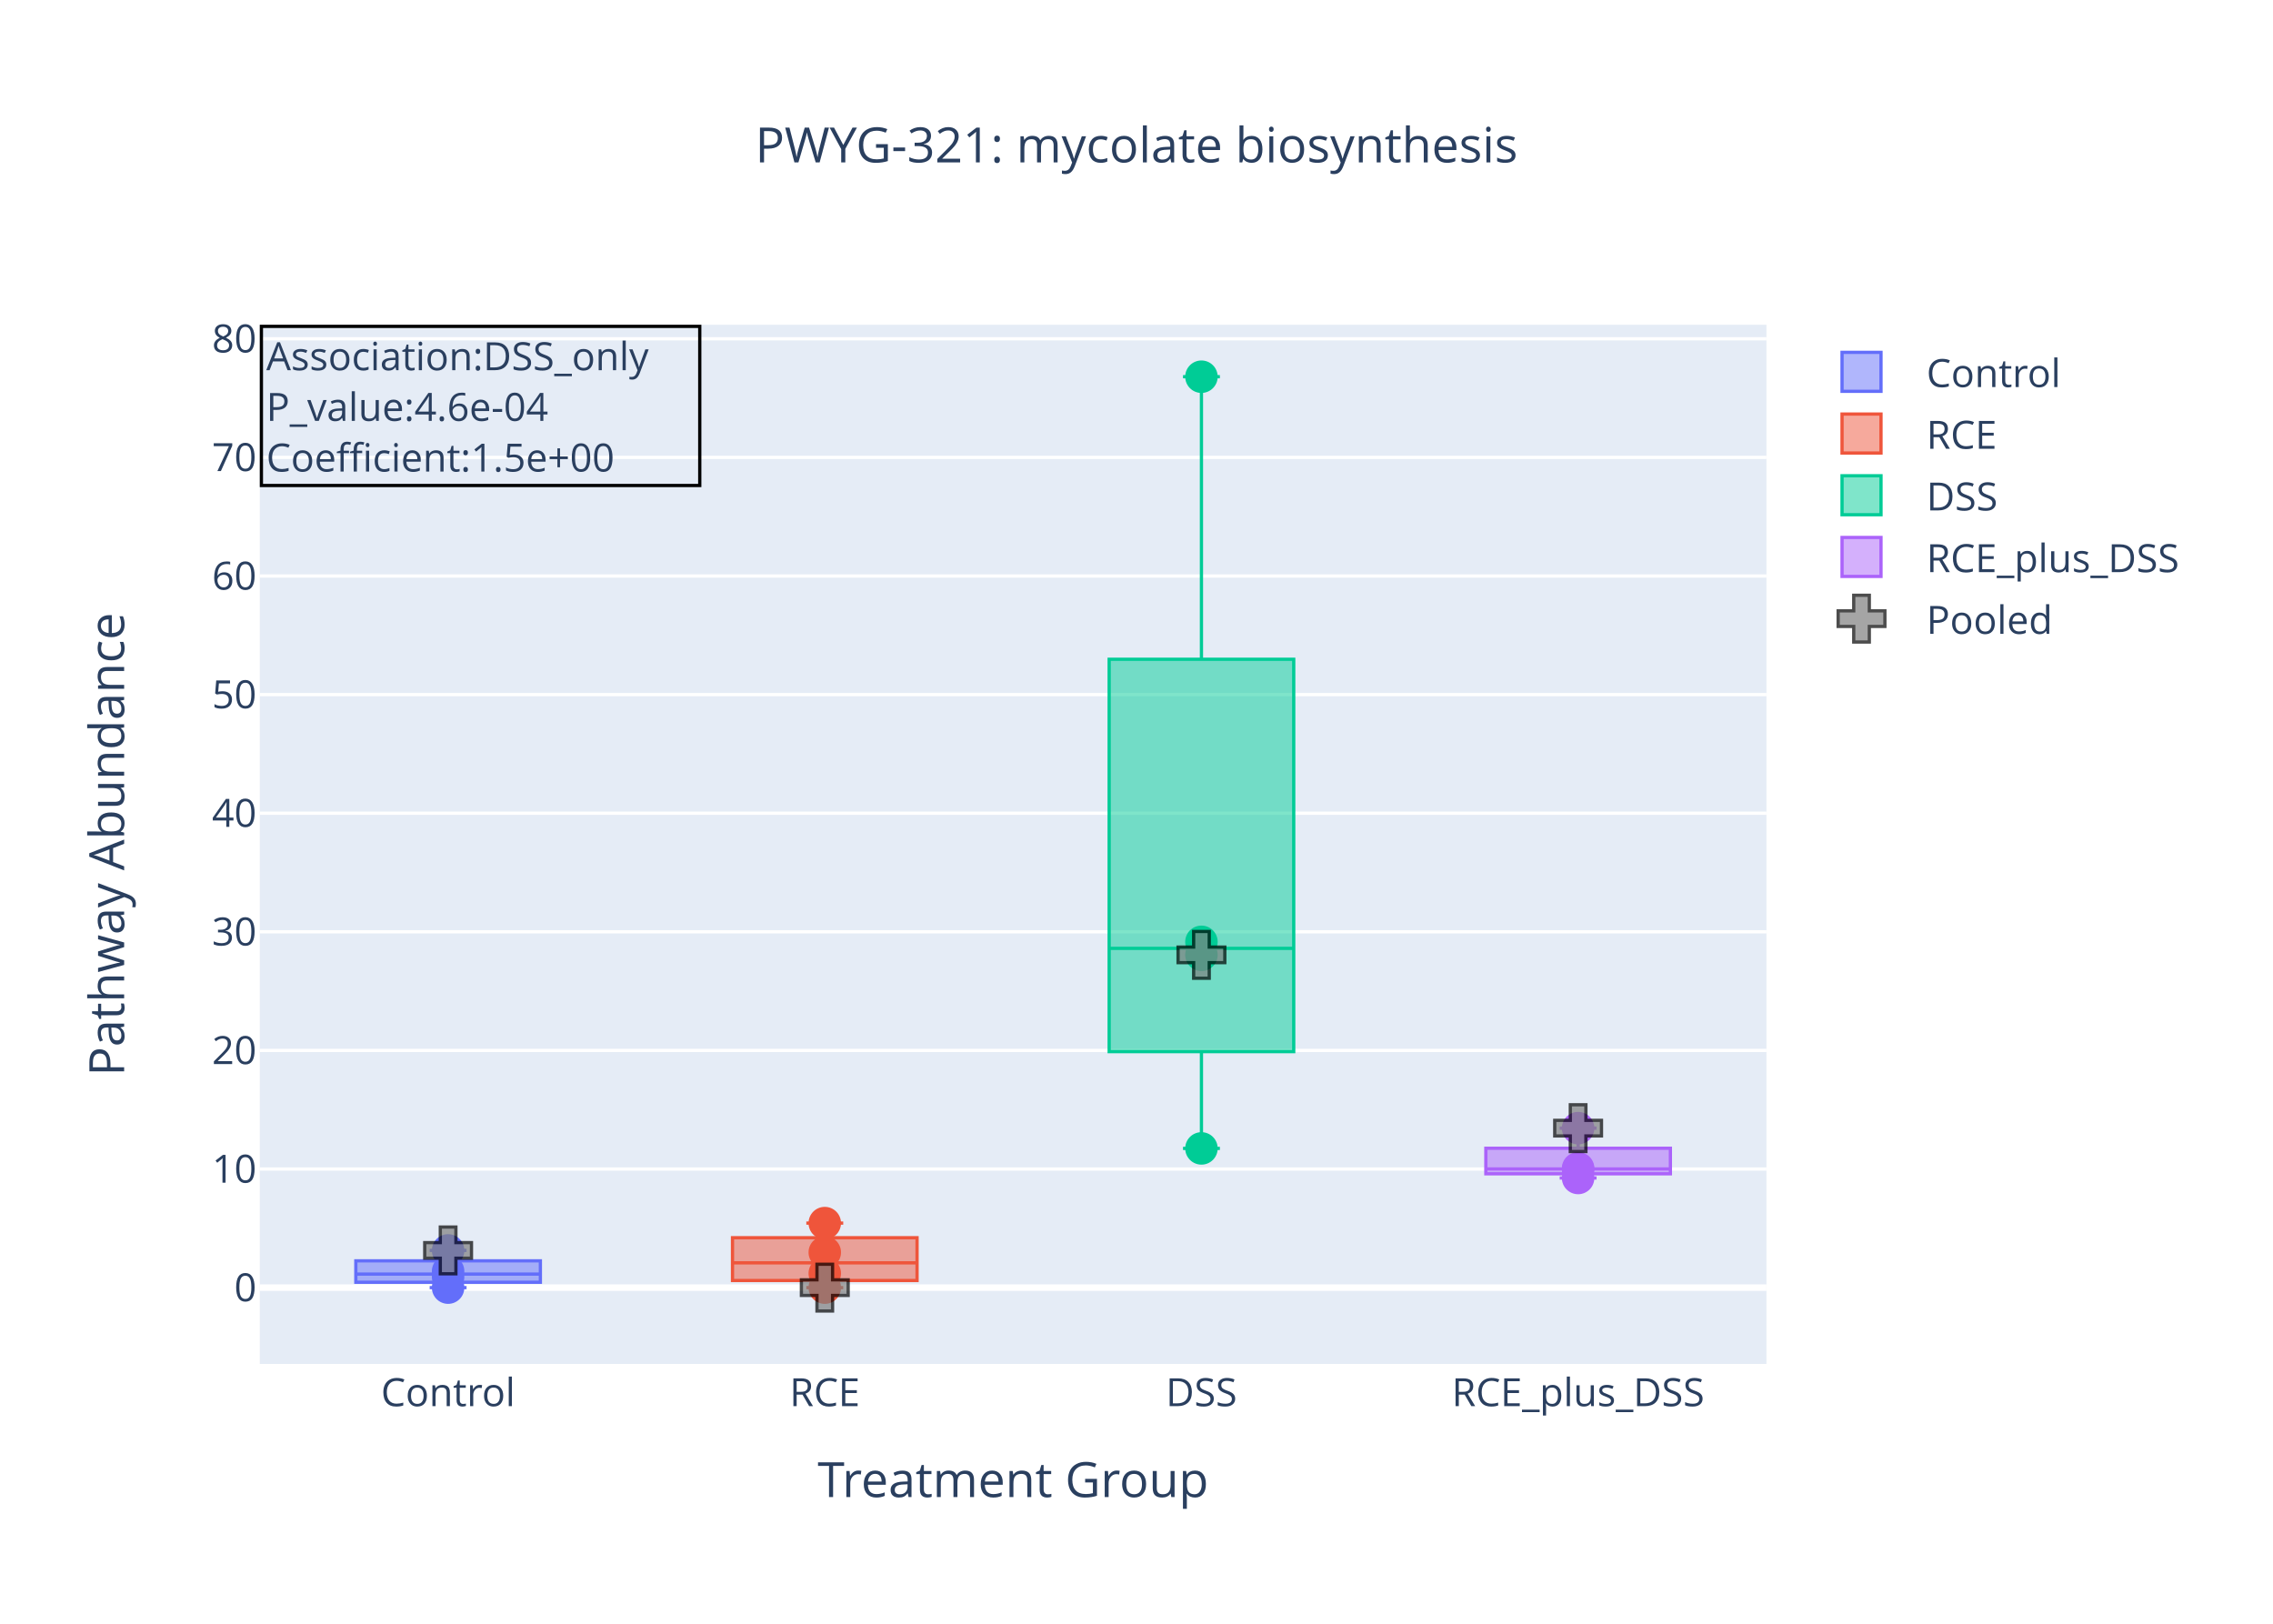
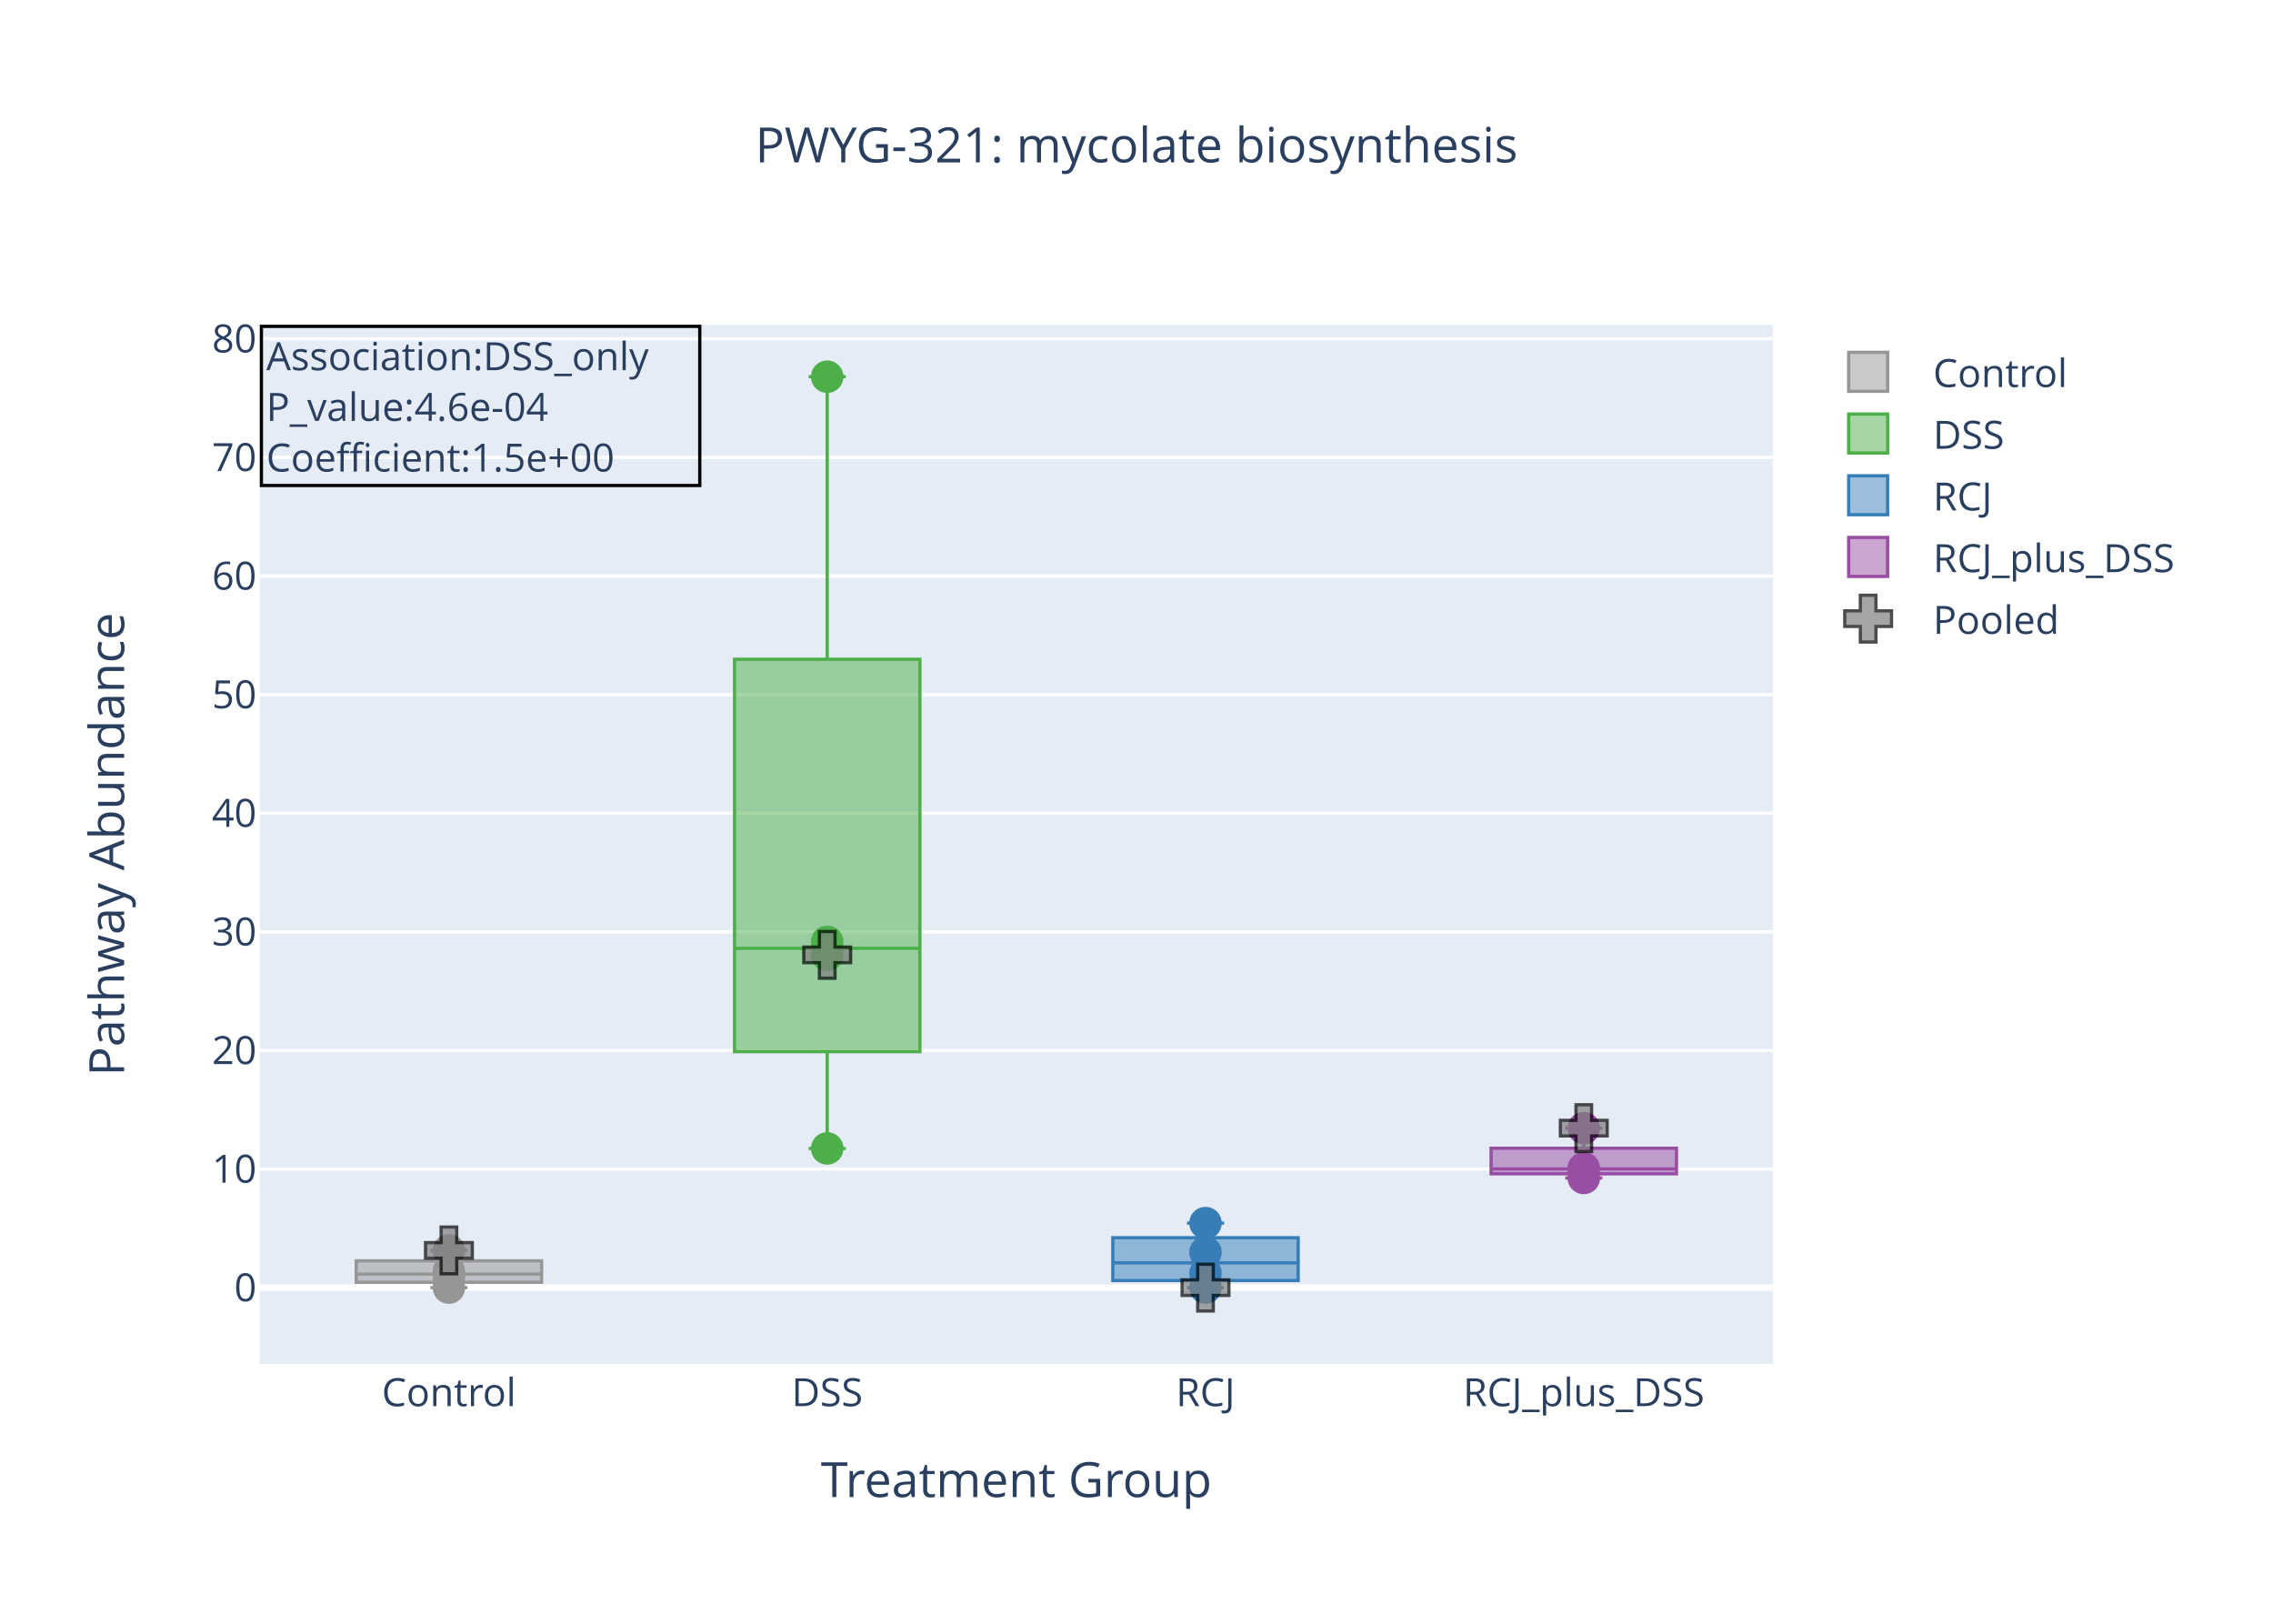
<svg xmlns="http://www.w3.org/2000/svg" class="main-svg" width="700" height="500" style="" viewBox="0 0 700 500">
  <rect x="0" y="0" width="700" height="500" style="fill: rgb(255, 255, 255); fill-opacity: 1;" />
-   <defs id="defs-5bcd7e">
+   <defs id="defs-8ae9e0">
    <g class="clips">
-       <clipPath id="clip5bcd7exyplot" class="plotclip">
-         <rect width="464" height="320" />
-       </clipPath>
-       <clipPath class="axesclip" id="clip5bcd7ex">
-         <rect x="80" y="0" width="464" height="500" />
-       </clipPath>
-       <clipPath class="axesclip" id="clip5bcd7ey">
+       <clipPath id="clip8ae9e0xyplot" class="plotclip">
+         <rect width="466" height="320" />
+       </clipPath>
+       <clipPath class="axesclip" id="clip8ae9e0x">
+         <rect x="80" y="0" width="466" height="500" />
+       </clipPath>
+       <clipPath class="axesclip" id="clip8ae9e0y">
        <rect x="0" y="100" width="700" height="320" />
      </clipPath>
-       <clipPath class="axesclip" id="clip5bcd7exy">
-         <rect x="80" y="100" width="464" height="320" />
+       <clipPath class="axesclip" id="clip8ae9e0xy">
+         <rect x="80" y="100" width="466" height="320" />
      </clipPath>
    </g>
    <g class="gradients" />
    <g class="patterns" />
  </defs>
  <g class="bglayer">
-     <rect class="bg" x="80" y="100" width="464" height="320" style="fill: rgb(229, 236, 246); fill-opacity: 1; stroke-width: 0;" />
+     <rect class="bg" x="80" y="100" width="466" height="320" style="fill: rgb(229, 236, 246); fill-opacity: 1; stroke-width: 0;" />
  </g>
  <g class="layer-below">
    <g class="imagelayer" />
    <g class="shapelayer" />
  </g>
  <g class="cartesianlayer">
    <g class="subplot xy">
      <g class="layer-subplot">
        <g class="shapelayer" />
        <g class="imagelayer" />
      </g>
      <g class="minor-gridlayer">
        <g class="x" />
        <g class="y" />
      </g>
      <g class="gridlayer">
        <g class="x" />
        <g class="y">
-           <path class="ygrid crisp" transform="translate(0,359.98)" d="M80,0h464" style="stroke: rgb(255, 255, 255); stroke-opacity: 1; stroke-width: 1px;" />
-           <path class="ygrid crisp" transform="translate(0,323.46)" d="M80,0h464" style="stroke: rgb(255, 255, 255); stroke-opacity: 1; stroke-width: 1px;" />
-           <path class="ygrid crisp" transform="translate(0,286.93)" d="M80,0h464" style="stroke: rgb(255, 255, 255); stroke-opacity: 1; stroke-width: 1px;" />
-           <path class="ygrid crisp" transform="translate(0,250.41)" d="M80,0h464" style="stroke: rgb(255, 255, 255); stroke-opacity: 1; stroke-width: 1px;" />
-           <path class="ygrid crisp" transform="translate(0,213.89)" d="M80,0h464" style="stroke: rgb(255, 255, 255); stroke-opacity: 1; stroke-width: 1px;" />
-           <path class="ygrid crisp" transform="translate(0,177.37)" d="M80,0h464" style="stroke: rgb(255, 255, 255); stroke-opacity: 1; stroke-width: 1px;" />
-           <path class="ygrid crisp" transform="translate(0,140.85)" d="M80,0h464" style="stroke: rgb(255, 255, 255); stroke-opacity: 1; stroke-width: 1px;" />
-           <path class="ygrid crisp" transform="translate(0,104.32)" d="M80,0h464" style="stroke: rgb(255, 255, 255); stroke-opacity: 1; stroke-width: 1px;" />
+           <path class="ygrid crisp" transform="translate(0,359.98)" d="M80,0h466" style="stroke: rgb(255, 255, 255); stroke-opacity: 1; stroke-width: 1px;" />
+           <path class="ygrid crisp" transform="translate(0,323.46)" d="M80,0h466" style="stroke: rgb(255, 255, 255); stroke-opacity: 1; stroke-width: 1px;" />
+           <path class="ygrid crisp" transform="translate(0,286.93)" d="M80,0h466" style="stroke: rgb(255, 255, 255); stroke-opacity: 1; stroke-width: 1px;" />
+           <path class="ygrid crisp" transform="translate(0,250.41)" d="M80,0h466" style="stroke: rgb(255, 255, 255); stroke-opacity: 1; stroke-width: 1px;" />
+           <path class="ygrid crisp" transform="translate(0,213.89)" d="M80,0h466" style="stroke: rgb(255, 255, 255); stroke-opacity: 1; stroke-width: 1px;" />
+           <path class="ygrid crisp" transform="translate(0,177.37)" d="M80,0h466" style="stroke: rgb(255, 255, 255); stroke-opacity: 1; stroke-width: 1px;" />
+           <path class="ygrid crisp" transform="translate(0,140.85)" d="M80,0h466" style="stroke: rgb(255, 255, 255); stroke-opacity: 1; stroke-width: 1px;" />
+           <path class="ygrid crisp" transform="translate(0,104.32)" d="M80,0h466" style="stroke: rgb(255, 255, 255); stroke-opacity: 1; stroke-width: 1px;" />
        </g>
      </g>
      <g class="zerolinelayer">
-         <path class="yzl zl crisp" transform="translate(0,396.5)" d="M80,0h464" style="stroke: rgb(255, 255, 255); stroke-opacity: 1; stroke-width: 2px;" />
+         <path class="yzl zl crisp" transform="translate(0,396.5)" d="M80,0h466" style="stroke: rgb(255, 255, 255); stroke-opacity: 1; stroke-width: 2px;" />
      </g>
      <path class="xlines-below" />
      <path class="ylines-below" />
      <g class="overlines-below" />
      <g class="xaxislayer-below" />
      <g class="yaxislayer-below" />
      <g class="overaxes-below" />
-       <g class="plot" transform="translate(80,100)" clip-path="url(#clip5bcd7exyplot)">
+       <g class="plot" transform="translate(80,100)" clip-path="url(#clip8ae9e0xyplot)">
        <g class="boxlayer mlayer">
          <g class="trace boxes" style="opacity: 1;">
-             <path class="box" d="M29.58,292.33H86.42M29.58,294.85H86.42V288.25H29.58ZM58,294.85V296.5M58,288.25V285.04M52.32,296.5H63.68M52.32,285.04H63.68" style="vector-effect: non-scaling-stroke; stroke-width: 1px; stroke: rgb(99, 110, 250); stroke-opacity: 1; fill: rgb(99, 110, 250); fill-opacity: 0.5;" />
-             <g class="points">
-               <path class="point" transform="translate(58,296.5)" d="M5,0A5,5 0 1,1 0,-5A5,5 0 0,1 5,0Z" style="opacity: 1; stroke-width: 0px; fill: rgb(99, 110, 250); fill-opacity: 1;" />
-               <path class="point" transform="translate(58,293.2)" d="M5,0A5,5 0 1,1 0,-5A5,5 0 0,1 5,0Z" style="opacity: 1; stroke-width: 0px; fill: rgb(99, 110, 250); fill-opacity: 1;" />
-               <path class="point" transform="translate(58,291.46)" d="M5,0A5,5 0 1,1 0,-5A5,5 0 0,1 5,0Z" style="opacity: 1; stroke-width: 0px; fill: rgb(99, 110, 250); fill-opacity: 1;" />
-               <path class="point" transform="translate(58,285.04)" d="M5,0A5,5 0 1,1 0,-5A5,5 0 0,1 5,0Z" style="opacity: 1; stroke-width: 0px; fill: rgb(99, 110, 250); fill-opacity: 1;" />
-             </g>
-           </g>
-           <g class="trace boxes" style="opacity: 1;">
-             <path class="box" d="M145.58,288.87H202.42M145.58,294.31H202.42V281.13H145.58ZM174,294.31V296.5M174,281.13V276.63M168.32,296.5H179.68M168.32,276.63H179.68" style="vector-effect: non-scaling-stroke; stroke-width: 1px; stroke: rgb(239, 85, 59); stroke-opacity: 1; fill: rgb(239, 85, 59); fill-opacity: 0.5;" />
-             <g class="points">
-               <path class="point" transform="translate(174,296.5)" d="M5,0A5,5 0 1,1 0,-5A5,5 0 0,1 5,0Z" style="opacity: 1; stroke-width: 0px; fill: rgb(239, 85, 59); fill-opacity: 1;" />
-               <path class="point" transform="translate(174,292.11)" d="M5,0A5,5 0 1,1 0,-5A5,5 0 0,1 5,0Z" style="opacity: 1; stroke-width: 0px; fill: rgb(239, 85, 59); fill-opacity: 1;" />
-               <path class="point" transform="translate(174,285.64)" d="M5,0A5,5 0 1,1 0,-5A5,5 0 0,1 5,0Z" style="opacity: 1; stroke-width: 0px; fill: rgb(239, 85, 59); fill-opacity: 1;" />
-               <path class="point" transform="translate(174,276.63)" d="M5,0A5,5 0 1,1 0,-5A5,5 0 0,1 5,0Z" style="opacity: 1; stroke-width: 0px; fill: rgb(239, 85, 59); fill-opacity: 1;" />
-             </g>
-           </g>
-           <g class="trace boxes" style="opacity: 1;">
-             <path class="box" d="M261.58,192.03H318.42M261.58,223.83H318.42V103.01H261.58ZM290,223.83V253.63M290,103.01V16M284.32,253.63H295.68M284.32,16H295.68" style="vector-effect: non-scaling-stroke; stroke-width: 1px; stroke: rgb(0, 204, 150); stroke-opacity: 1; fill: rgb(0, 204, 150); fill-opacity: 0.5;" />
-             <g class="points">
-               <path class="point" transform="translate(290,253.63)" d="M5,0A5,5 0 1,1 0,-5A5,5 0 0,1 5,0Z" style="opacity: 1; stroke-width: 0px; fill: rgb(0, 204, 150); fill-opacity: 1;" />
-               <path class="point" transform="translate(290,194.03)" d="M5,0A5,5 0 1,1 0,-5A5,5 0 0,1 5,0Z" style="opacity: 1; stroke-width: 0px; fill: rgb(0, 204, 150); fill-opacity: 1;" />
-               <path class="point" transform="translate(290,190.02)" d="M5,0A5,5 0 1,1 0,-5A5,5 0 0,1 5,0Z" style="opacity: 1; stroke-width: 0px; fill: rgb(0, 204, 150); fill-opacity: 1;" />
-               <path class="point" transform="translate(290,16)" d="M5,0A5,5 0 1,1 0,-5A5,5 0 0,1 5,0Z" style="opacity: 1; stroke-width: 0px; fill: rgb(0, 204, 150); fill-opacity: 1;" />
-             </g>
-           </g>
-           <g class="trace boxes" style="opacity: 1;">
-             <path class="box" d="M377.58,259.95H434.42M377.58,261.45H434.42V253.58H377.58ZM406,261.45V262.74M406,253.58V247.39M400.32,262.74H411.68M400.32,247.39H411.68" style="vector-effect: non-scaling-stroke; stroke-width: 1px; stroke: rgb(171, 99, 250); stroke-opacity: 1; fill: rgb(171, 99, 250); fill-opacity: 0.5;" />
-             <g class="points">
-               <path class="point" transform="translate(406,262.74)" d="M5,0A5,5 0 1,1 0,-5A5,5 0 0,1 5,0Z" style="opacity: 1; stroke-width: 0px; fill: rgb(171, 99, 250); fill-opacity: 1;" />
-               <path class="point" transform="translate(406,260.15)" d="M5,0A5,5 0 1,1 0,-5A5,5 0 0,1 5,0Z" style="opacity: 1; stroke-width: 0px; fill: rgb(171, 99, 250); fill-opacity: 1;" />
-               <path class="point" transform="translate(406,259.76)" d="M5,0A5,5 0 1,1 0,-5A5,5 0 0,1 5,0Z" style="opacity: 1; stroke-width: 0px; fill: rgb(171, 99, 250); fill-opacity: 1;" />
-               <path class="point" transform="translate(406,247.39)" d="M5,0A5,5 0 1,1 0,-5A5,5 0 0,1 5,0Z" style="opacity: 1; stroke-width: 0px; fill: rgb(171, 99, 250); fill-opacity: 1;" />
+             <path class="box" d="M29.71,292.33H86.79M29.71,294.85H86.79V288.25H29.71ZM58.25,294.85V296.5M58.25,288.25V285.04M52.54,296.5H63.96M52.54,285.04H63.96" style="vector-effect: non-scaling-stroke; stroke-width: 1px; stroke: rgb(150, 150, 150); stroke-opacity: 1; fill: rgb(150, 150, 150); fill-opacity: 0.5;" />
+             <g class="points">
+               <path class="point" transform="translate(58.25,296.5)" d="M5,0A5,5 0 1,1 0,-5A5,5 0 0,1 5,0Z" style="opacity: 1; stroke-width: 0px; fill: rgb(150, 150, 150); fill-opacity: 1;" />
+               <path class="point" transform="translate(58.25,293.2)" d="M5,0A5,5 0 1,1 0,-5A5,5 0 0,1 5,0Z" style="opacity: 1; stroke-width: 0px; fill: rgb(150, 150, 150); fill-opacity: 1;" />
+               <path class="point" transform="translate(58.25,291.46)" d="M5,0A5,5 0 1,1 0,-5A5,5 0 0,1 5,0Z" style="opacity: 1; stroke-width: 0px; fill: rgb(150, 150, 150); fill-opacity: 1;" />
+               <path class="point" transform="translate(58.25,285.04)" d="M5,0A5,5 0 1,1 0,-5A5,5 0 0,1 5,0Z" style="opacity: 1; stroke-width: 0px; fill: rgb(150, 150, 150); fill-opacity: 1;" />
+             </g>
+           </g>
+           <g class="trace boxes" style="opacity: 1;">
+             <path class="box" d="M146.21,192.03H203.29M146.21,223.83H203.29V103.01H146.21ZM174.75,223.83V253.63M174.75,103.01V16M169.04,253.63H180.46M169.04,16H180.46" style="vector-effect: non-scaling-stroke; stroke-width: 1px; stroke: rgb(77, 175, 74); stroke-opacity: 1; fill: rgb(77, 175, 74); fill-opacity: 0.5;" />
+             <g class="points">
+               <path class="point" transform="translate(174.75,253.63)" d="M5,0A5,5 0 1,1 0,-5A5,5 0 0,1 5,0Z" style="opacity: 1; stroke-width: 0px; fill: rgb(77, 175, 74); fill-opacity: 1;" />
+               <path class="point" transform="translate(174.75,194.03)" d="M5,0A5,5 0 1,1 0,-5A5,5 0 0,1 5,0Z" style="opacity: 1; stroke-width: 0px; fill: rgb(77, 175, 74); fill-opacity: 1;" />
+               <path class="point" transform="translate(174.75,190.02)" d="M5,0A5,5 0 1,1 0,-5A5,5 0 0,1 5,0Z" style="opacity: 1; stroke-width: 0px; fill: rgb(77, 175, 74); fill-opacity: 1;" />
+               <path class="point" transform="translate(174.75,16)" d="M5,0A5,5 0 1,1 0,-5A5,5 0 0,1 5,0Z" style="opacity: 1; stroke-width: 0px; fill: rgb(77, 175, 74); fill-opacity: 1;" />
+             </g>
+           </g>
+           <g class="trace boxes" style="opacity: 1;">
+             <path class="box" d="M262.71,288.87H319.79M262.71,294.31H319.79V281.13H262.71ZM291.25,294.31V296.5M291.25,281.13V276.63M285.54,296.5H296.96M285.54,276.63H296.96" style="vector-effect: non-scaling-stroke; stroke-width: 1px; stroke: rgb(55, 126, 184); stroke-opacity: 1; fill: rgb(55, 126, 184); fill-opacity: 0.5;" />
+             <g class="points">
+               <path class="point" transform="translate(291.25,296.5)" d="M5,0A5,5 0 1,1 0,-5A5,5 0 0,1 5,0Z" style="opacity: 1; stroke-width: 0px; fill: rgb(55, 126, 184); fill-opacity: 1;" />
+               <path class="point" transform="translate(291.25,292.11)" d="M5,0A5,5 0 1,1 0,-5A5,5 0 0,1 5,0Z" style="opacity: 1; stroke-width: 0px; fill: rgb(55, 126, 184); fill-opacity: 1;" />
+               <path class="point" transform="translate(291.25,285.64)" d="M5,0A5,5 0 1,1 0,-5A5,5 0 0,1 5,0Z" style="opacity: 1; stroke-width: 0px; fill: rgb(55, 126, 184); fill-opacity: 1;" />
+               <path class="point" transform="translate(291.25,276.63)" d="M5,0A5,5 0 1,1 0,-5A5,5 0 0,1 5,0Z" style="opacity: 1; stroke-width: 0px; fill: rgb(55, 126, 184); fill-opacity: 1;" />
+             </g>
+           </g>
+           <g class="trace boxes" style="opacity: 1;">
+             <path class="box" d="M379.21,259.95H436.29M379.21,261.45H436.29V253.58H379.21ZM407.75,261.45V262.74M407.75,253.58V247.39M402.04,262.74H413.46M402.04,247.39H413.46" style="vector-effect: non-scaling-stroke; stroke-width: 1px; stroke: rgb(152, 78, 163); stroke-opacity: 1; fill: rgb(152, 78, 163); fill-opacity: 0.5;" />
+             <g class="points">
+               <path class="point" transform="translate(407.75,262.74)" d="M5,0A5,5 0 1,1 0,-5A5,5 0 0,1 5,0Z" style="opacity: 1; stroke-width: 0px; fill: rgb(152, 78, 163); fill-opacity: 1;" />
+               <path class="point" transform="translate(407.75,260.15)" d="M5,0A5,5 0 1,1 0,-5A5,5 0 0,1 5,0Z" style="opacity: 1; stroke-width: 0px; fill: rgb(152, 78, 163); fill-opacity: 1;" />
+               <path class="point" transform="translate(407.75,259.76)" d="M5,0A5,5 0 1,1 0,-5A5,5 0 0,1 5,0Z" style="opacity: 1; stroke-width: 0px; fill: rgb(152, 78, 163); fill-opacity: 1;" />
+               <path class="point" transform="translate(407.75,247.39)" d="M5,0A5,5 0 1,1 0,-5A5,5 0 0,1 5,0Z" style="opacity: 1; stroke-width: 0px; fill: rgb(152, 78, 163); fill-opacity: 1;" />
            </g>
          </g>
        </g>
        <g class="scatterlayer mlayer">
-           <g class="trace scatter traceaa4de2" style="stroke-miterlimit: 2; opacity: 1;">
+           <g class="trace scatter trace9a46ee" style="stroke-miterlimit: 2; opacity: 1;">
            <g class="fills" />
            <g class="errorbars" />
            <g class="lines" />
            <g class="points">
-               <path class="point" transform="translate(58,285.04)" d="M7.2,2.4H2.4V7.2H-2.4V2.4H-7.2V-2.4H-2.4V-7.2H2.4V-2.4H7.2Z" style="opacity: 0.7; stroke-width: 1px; fill: rgb(127, 127, 127); fill-opacity: 1; stroke: rgb(0, 0, 0); stroke-opacity: 1;" />
-               <path class="point" transform="translate(290,194.03)" d="M7.2,2.4H2.4V7.2H-2.4V2.4H-7.2V-2.4H-2.4V-7.2H2.4V-2.4H7.2Z" style="opacity: 0.7; stroke-width: 1px; fill: rgb(127, 127, 127); fill-opacity: 1; stroke: rgb(0, 0, 0); stroke-opacity: 1;" />
-               <path class="point" transform="translate(174,296.5)" d="M7.2,2.4H2.4V7.2H-2.4V2.4H-7.2V-2.4H-2.4V-7.2H2.4V-2.4H7.2Z" style="opacity: 0.7; stroke-width: 1px; fill: rgb(127, 127, 127); fill-opacity: 1; stroke: rgb(0, 0, 0); stroke-opacity: 1;" />
-               <path class="point" transform="translate(406,247.39)" d="M7.2,2.4H2.4V7.2H-2.4V2.4H-7.2V-2.4H-2.4V-7.2H2.4V-2.4H7.2Z" style="opacity: 0.7; stroke-width: 1px; fill: rgb(127, 127, 127); fill-opacity: 1; stroke: rgb(0, 0, 0); stroke-opacity: 1;" />
+               <path class="point" transform="translate(58.25,285.04)" d="M7.2,2.4H2.4V7.2H-2.4V2.4H-7.2V-2.4H-2.4V-7.2H2.4V-2.4H7.2Z" style="opacity: 0.7; stroke-width: 1px; fill: rgb(127, 127, 127); fill-opacity: 1; stroke: rgb(0, 0, 0); stroke-opacity: 1;" />
+               <path class="point" transform="translate(174.75,194.03)" d="M7.2,2.4H2.4V7.2H-2.4V2.4H-7.2V-2.4H-2.4V-7.2H2.4V-2.4H7.2Z" style="opacity: 0.7; stroke-width: 1px; fill: rgb(127, 127, 127); fill-opacity: 1; stroke: rgb(0, 0, 0); stroke-opacity: 1;" />
+               <path class="point" transform="translate(291.25,296.5)" d="M7.2,2.4H2.4V7.2H-2.4V2.4H-7.2V-2.4H-2.4V-7.2H2.4V-2.4H7.2Z" style="opacity: 0.7; stroke-width: 1px; fill: rgb(127, 127, 127); fill-opacity: 1; stroke: rgb(0, 0, 0); stroke-opacity: 1;" />
+               <path class="point" transform="translate(407.75,247.39)" d="M7.2,2.4H2.4V7.2H-2.4V2.4H-7.2V-2.4H-2.4V-7.2H2.4V-2.4H7.2Z" style="opacity: 0.7; stroke-width: 1px; fill: rgb(127, 127, 127); fill-opacity: 1; stroke: rgb(0, 0, 0); stroke-opacity: 1;" />
            </g>
            <g class="text" />
          </g>
        </g>
      </g>
      <g class="overplot" />
      <path class="xlines-above crisp" d="M0,0" style="fill: none;" />
      <path class="ylines-above crisp" d="M0,0" style="fill: none;" />
      <g class="overlines-above" />
      <g class="xaxislayer-above">
        <g class="xtick">
-           <text text-anchor="middle" x="0" y="433" transform="translate(138,0)" style="font-family: 'Open Sans', verdana, arial, sans-serif; font-size: 12px; fill: rgb(42, 63, 95); fill-opacity: 1; white-space: pre; opacity: 1;">Control</text>
-         </g>
-         <g class="xtick">
-           <text text-anchor="middle" x="0" y="433" transform="translate(254,0)" style="font-family: 'Open Sans', verdana, arial, sans-serif; font-size: 12px; fill: rgb(42, 63, 95); fill-opacity: 1; white-space: pre; opacity: 1;">RCE</text>
-         </g>
-         <g class="xtick">
-           <text text-anchor="middle" x="0" y="433" transform="translate(370,0)" style="font-family: 'Open Sans', verdana, arial, sans-serif; font-size: 12px; fill: rgb(42, 63, 95); fill-opacity: 1; white-space: pre; opacity: 1;">DSS</text>
-         </g>
-         <g class="xtick">
-           <text text-anchor="middle" x="0" y="433" transform="translate(486,0)" style="font-family: 'Open Sans', verdana, arial, sans-serif; font-size: 12px; fill: rgb(42, 63, 95); fill-opacity: 1; white-space: pre; opacity: 1;">RCE_plus_DSS</text>
+           <text text-anchor="middle" x="0" y="433" transform="translate(138.25,0)" style="font-family: 'Open Sans', verdana, arial, sans-serif; font-size: 12px; fill: rgb(42, 63, 95); fill-opacity: 1; white-space: pre; opacity: 1;">Control</text>
+         </g>
+         <g class="xtick">
+           <text text-anchor="middle" x="0" y="433" transform="translate(254.75,0)" style="font-family: 'Open Sans', verdana, arial, sans-serif; font-size: 12px; fill: rgb(42, 63, 95); fill-opacity: 1; white-space: pre; opacity: 1;">DSS</text>
+         </g>
+         <g class="xtick">
+           <text text-anchor="middle" x="0" y="433" transform="translate(371.25,0)" style="font-family: 'Open Sans', verdana, arial, sans-serif; font-size: 12px; fill: rgb(42, 63, 95); fill-opacity: 1; white-space: pre; opacity: 1;">RCJ</text>
+         </g>
+         <g class="xtick">
+           <text text-anchor="middle" x="0" y="433" transform="translate(487.75,0)" style="font-family: 'Open Sans', verdana, arial, sans-serif; font-size: 12px; fill: rgb(42, 63, 95); fill-opacity: 1; white-space: pre; opacity: 1;">RCJ_plus_DSS</text>
        </g>
      </g>
      <g class="yaxislayer-above">
        <g class="ytick">
          <text text-anchor="end" x="79" y="4.2" transform="translate(0,396.5)" style="font-family: 'Open Sans', verdana, arial, sans-serif; font-size: 12px; fill: rgb(42, 63, 95); fill-opacity: 1; white-space: pre; opacity: 1;">0</text>
        </g>
        <g class="ytick">
          <text text-anchor="end" x="79" y="4.2" style="font-family: 'Open Sans', verdana, arial, sans-serif; font-size: 12px; fill: rgb(42, 63, 95); fill-opacity: 1; white-space: pre; opacity: 1;" transform="translate(0,359.98)">10</text>
        </g>
        <g class="ytick">
          <text text-anchor="end" x="79" y="4.2" style="font-family: 'Open Sans', verdana, arial, sans-serif; font-size: 12px; fill: rgb(42, 63, 95); fill-opacity: 1; white-space: pre; opacity: 1;" transform="translate(0,323.46)">20</text>
        </g>
        <g class="ytick">
          <text text-anchor="end" x="79" y="4.2" style="font-family: 'Open Sans', verdana, arial, sans-serif; font-size: 12px; fill: rgb(42, 63, 95); fill-opacity: 1; white-space: pre; opacity: 1;" transform="translate(0,286.93)">30</text>
        </g>
        <g class="ytick">
          <text text-anchor="end" x="79" y="4.2" style="font-family: 'Open Sans', verdana, arial, sans-serif; font-size: 12px; fill: rgb(42, 63, 95); fill-opacity: 1; white-space: pre; opacity: 1;" transform="translate(0,250.41)">40</text>
        </g>
        <g class="ytick">
          <text text-anchor="end" x="79" y="4.2" style="font-family: 'Open Sans', verdana, arial, sans-serif; font-size: 12px; fill: rgb(42, 63, 95); fill-opacity: 1; white-space: pre; opacity: 1;" transform="translate(0,213.89)">50</text>
        </g>
        <g class="ytick">
          <text text-anchor="end" x="79" y="4.2" style="font-family: 'Open Sans', verdana, arial, sans-serif; font-size: 12px; fill: rgb(42, 63, 95); fill-opacity: 1; white-space: pre; opacity: 1;" transform="translate(0,177.37)">60</text>
        </g>
        <g class="ytick">
          <text text-anchor="end" x="79" y="4.2" style="font-family: 'Open Sans', verdana, arial, sans-serif; font-size: 12px; fill: rgb(42, 63, 95); fill-opacity: 1; white-space: pre; opacity: 1;" transform="translate(0,140.85)">70</text>
        </g>
        <g class="ytick">
          <text text-anchor="end" x="79" y="4.2" style="font-family: 'Open Sans', verdana, arial, sans-serif; font-size: 12px; fill: rgb(42, 63, 95); fill-opacity: 1; white-space: pre; opacity: 1;" transform="translate(0,104.32)">80</text>
        </g>
      </g>
      <g class="overaxes-above" />
    </g>
  </g>
  <g class="polarlayer" />
  <g class="smithlayer" />
  <g class="ternarylayer" />
  <g class="geolayer" />
  <g class="funnelarealayer" />
  <g class="pielayer" />
  <g class="iciclelayer" />
  <g class="treemaplayer" />
  <g class="sunburstlayer" />
  <g class="glimages" />
-   <defs id="topdefs-5bcd7e">
+   <defs id="topdefs-8ae9e0">
    <g class="clips" />
-     <clipPath id="legend5bcd7e">
-       <rect width="135" height="105" x="0" y="0" />
+     <clipPath id="legend8ae9e0">
+       <rect width="133" height="105" x="0" y="0" />
    </clipPath>
  </defs>
  <g class="layer-above">
    <g class="imagelayer" />
    <g class="shapelayer" />
  </g>
  <g class="infolayer">
-     <g class="legend" pointer-events="all" transform="translate(553.28,100)">
-       <rect class="bg" shape-rendering="crispEdges" width="135" height="105" x="0" y="0" style="stroke: rgb(68, 68, 68); stroke-opacity: 1; fill: rgb(255, 255, 255); fill-opacity: 1; stroke-width: 0px;" />
-       <g class="scrollbox" transform="" clip-path="url(#legend5bcd7e)">
+     <g class="legend" pointer-events="all" transform="translate(555.32,100)">
+       <rect class="bg" shape-rendering="crispEdges" width="133" height="105" x="0" y="0" style="stroke: rgb(68, 68, 68); stroke-opacity: 1; fill: rgb(255, 255, 255); fill-opacity: 1; stroke-width: 0px;" />
+       <g class="scrollbox" transform="" clip-path="url(#legend8ae9e0)">
        <g class="groups">
          <g class="traces" transform="translate(0,14.5)" style="opacity: 1;">
            <text class="legendtext" text-anchor="start" x="40" y="4.68" style="font-family: 'Open Sans', verdana, arial, sans-serif; font-size: 12px; fill: rgb(42, 63, 95); fill-opacity: 1; white-space: pre;">Control</text>
            <g class="layers" style="opacity: 1;">
              <g class="legendfill" />
              <g class="legendlines" />
              <g class="legendsymbols">
                <g class="legendpoints">
-                   <path class="legendbox" d="M6,6H-6V-6H6Z" transform="translate(20,0)" style="stroke-width: 1px; fill: rgb(99, 110, 250); fill-opacity: 0.5; stroke: rgb(99, 110, 250); stroke-opacity: 1;" />
-                 </g>
-               </g>
-             </g>
-             <rect class="legendtoggle" x="0" y="-9.5" width="129.844" height="19" style="fill: rgb(0, 0, 0); fill-opacity: 0;" />
+                   <path class="legendbox" d="M6,6H-6V-6H6Z" transform="translate(20,0)" style="stroke-width: 1px; fill: rgb(150, 150, 150); fill-opacity: 0.5; stroke: rgb(150, 150, 150); stroke-opacity: 1;" />
+                 </g>
+               </g>
+             </g>
+             <rect class="legendtoggle" x="0" y="-9.5" width="127.703" height="19" style="fill: rgb(0, 0, 0); fill-opacity: 0;" />
          </g>
          <g class="traces" transform="translate(0,33.5)" style="opacity: 1;">
-             <text class="legendtext" text-anchor="start" x="40" y="4.68" style="font-family: 'Open Sans', verdana, arial, sans-serif; font-size: 12px; fill: rgb(42, 63, 95); fill-opacity: 1; white-space: pre;">RCE</text>
-             <g class="layers" style="opacity: 1;">
-               <g class="legendfill" />
-               <g class="legendlines" />
-               <g class="legendsymbols">
-                 <g class="legendpoints">
-                   <path class="legendbox" d="M6,6H-6V-6H6Z" transform="translate(20,0)" style="stroke-width: 1px; fill: rgb(239, 85, 59); fill-opacity: 0.5; stroke: rgb(239, 85, 59); stroke-opacity: 1;" />
-                 </g>
-               </g>
-             </g>
-             <rect class="legendtoggle" x="0" y="-9.5" width="129.844" height="19" style="fill: rgb(0, 0, 0); fill-opacity: 0;" />
+             <text class="legendtext" text-anchor="start" x="40" y="4.68" style="font-family: 'Open Sans', verdana, arial, sans-serif; font-size: 12px; fill: rgb(42, 63, 95); fill-opacity: 1; white-space: pre;">DSS</text>
+             <g class="layers" style="opacity: 1;">
+               <g class="legendfill" />
+               <g class="legendlines" />
+               <g class="legendsymbols">
+                 <g class="legendpoints">
+                   <path class="legendbox" d="M6,6H-6V-6H6Z" transform="translate(20,0)" style="stroke-width: 1px; fill: rgb(77, 175, 74); fill-opacity: 0.5; stroke: rgb(77, 175, 74); stroke-opacity: 1;" />
+                 </g>
+               </g>
+             </g>
+             <rect class="legendtoggle" x="0" y="-9.5" width="127.703" height="19" style="fill: rgb(0, 0, 0); fill-opacity: 0;" />
          </g>
          <g class="traces" transform="translate(0,52.5)" style="opacity: 1;">
-             <text class="legendtext" text-anchor="start" x="40" y="4.68" style="font-family: 'Open Sans', verdana, arial, sans-serif; font-size: 12px; fill: rgb(42, 63, 95); fill-opacity: 1; white-space: pre;">DSS</text>
-             <g class="layers" style="opacity: 1;">
-               <g class="legendfill" />
-               <g class="legendlines" />
-               <g class="legendsymbols">
-                 <g class="legendpoints">
-                   <path class="legendbox" d="M6,6H-6V-6H6Z" transform="translate(20,0)" style="stroke-width: 1px; fill: rgb(0, 204, 150); fill-opacity: 0.5; stroke: rgb(0, 204, 150); stroke-opacity: 1;" />
-                 </g>
-               </g>
-             </g>
-             <rect class="legendtoggle" x="0" y="-9.5" width="129.844" height="19" style="fill: rgb(0, 0, 0); fill-opacity: 0;" />
+             <text class="legendtext" text-anchor="start" x="40" y="4.68" style="font-family: 'Open Sans', verdana, arial, sans-serif; font-size: 12px; fill: rgb(42, 63, 95); fill-opacity: 1; white-space: pre;">RCJ</text>
+             <g class="layers" style="opacity: 1;">
+               <g class="legendfill" />
+               <g class="legendlines" />
+               <g class="legendsymbols">
+                 <g class="legendpoints">
+                   <path class="legendbox" d="M6,6H-6V-6H6Z" transform="translate(20,0)" style="stroke-width: 1px; fill: rgb(55, 126, 184); fill-opacity: 0.5; stroke: rgb(55, 126, 184); stroke-opacity: 1;" />
+                 </g>
+               </g>
+             </g>
+             <rect class="legendtoggle" x="0" y="-9.5" width="127.703" height="19" style="fill: rgb(0, 0, 0); fill-opacity: 0;" />
          </g>
          <g class="traces" transform="translate(0,71.5)" style="opacity: 1;">
-             <text class="legendtext" text-anchor="start" x="40" y="4.68" style="font-family: 'Open Sans', verdana, arial, sans-serif; font-size: 12px; fill: rgb(42, 63, 95); fill-opacity: 1; white-space: pre;">RCE_plus_DSS</text>
-             <g class="layers" style="opacity: 1;">
-               <g class="legendfill" />
-               <g class="legendlines" />
-               <g class="legendsymbols">
-                 <g class="legendpoints">
-                   <path class="legendbox" d="M6,6H-6V-6H6Z" transform="translate(20,0)" style="stroke-width: 1px; fill: rgb(171, 99, 250); fill-opacity: 0.5; stroke: rgb(171, 99, 250); stroke-opacity: 1;" />
-                 </g>
-               </g>
-             </g>
-             <rect class="legendtoggle" x="0" y="-9.5" width="129.844" height="19" style="fill: rgb(0, 0, 0); fill-opacity: 0;" />
+             <text class="legendtext" text-anchor="start" x="40" y="4.68" style="font-family: 'Open Sans', verdana, arial, sans-serif; font-size: 12px; fill: rgb(42, 63, 95); fill-opacity: 1; white-space: pre;">RCJ_plus_DSS</text>
+             <g class="layers" style="opacity: 1;">
+               <g class="legendfill" />
+               <g class="legendlines" />
+               <g class="legendsymbols">
+                 <g class="legendpoints">
+                   <path class="legendbox" d="M6,6H-6V-6H6Z" transform="translate(20,0)" style="stroke-width: 1px; fill: rgb(152, 78, 163); fill-opacity: 0.5; stroke: rgb(152, 78, 163); stroke-opacity: 1;" />
+                 </g>
+               </g>
+             </g>
+             <rect class="legendtoggle" x="0" y="-9.5" width="127.703" height="19" style="fill: rgb(0, 0, 0); fill-opacity: 0;" />
          </g>
          <g class="traces" transform="translate(0,90.5)" style="opacity: 1;">
            <text class="legendtext" text-anchor="start" x="40" y="4.68" style="font-family: 'Open Sans', verdana, arial, sans-serif; font-size: 12px; fill: rgb(42, 63, 95); fill-opacity: 1; white-space: pre;">Pooled</text>
            <g class="layers" style="opacity: 1;">
              <g class="legendfill" />
              <g class="legendlines" />
              <g class="legendsymbols">
                <g class="legendpoints">
                  <path class="scatterpts" transform="translate(20,0)" d="M7.2,2.4H2.4V7.2H-2.4V2.4H-7.2V-2.4H-2.4V-7.2H2.4V-2.4H7.2Z" style="opacity: 0.7; stroke-width: 1px; fill: rgb(127, 127, 127); fill-opacity: 1; stroke: rgb(0, 0, 0); stroke-opacity: 1;" />
                </g>
              </g>
            </g>
-             <rect class="legendtoggle" x="0" y="-9.5" width="129.844" height="19" style="fill: rgb(0, 0, 0); fill-opacity: 0;" />
+             <rect class="legendtoggle" x="0" y="-9.5" width="127.703" height="19" style="fill: rgb(0, 0, 0); fill-opacity: 0;" />
          </g>
        </g>
      </g>
      <rect class="scrollbar" rx="20" ry="3" width="0" height="0" x="0" y="0" style="fill: rgb(128, 139, 164); fill-opacity: 1;" />
    </g>
    <g class="g-gtitle">
      <text class="gtitle" x="350" y="50" text-anchor="middle" dy="0em" style="font-family: 'Open Sans', verdana, arial, sans-serif; font-size: 15px; fill: rgb(42, 63, 95); opacity: 1; font-weight: normal; white-space: pre;">PWYG-321: mycolate biosynthesis</text>
    </g>
    <g class="g-xtitle">
-       <text class="xtitle" x="312" y="461" text-anchor="middle" style="font-family: 'Open Sans', verdana, arial, sans-serif; font-size: 15px; fill: rgb(42, 63, 95); opacity: 1; font-weight: normal; white-space: pre;">Treatment Group</text>
+       <text class="xtitle" x="313" y="461" text-anchor="middle" style="font-family: 'Open Sans', verdana, arial, sans-serif; font-size: 15px; fill: rgb(42, 63, 95); opacity: 1; font-weight: normal; white-space: pre;">Treatment Group</text>
    </g>
    <g class="g-ytitle">
      <text class="ytitle" transform="rotate(-90,38.23438,260)" x="38.234" y="260" text-anchor="middle" style="font-family: 'Open Sans', verdana, arial, sans-serif; font-size: 15px; fill: rgb(42, 63, 95); opacity: 1; font-weight: normal; white-space: pre;">Pathway Abundance</text>
    </g>
    <g class="annotation" data-index="0" style="opacity: 1;">
      <g class="annotation-text-g" transform="rotate(0,148,125)">
        <g class="cursor-pointer" transform="translate(80,100)">
          <rect class="bg" x="0.5" y="0.5" width="135" height="49" style="stroke-width: 1px; stroke: rgb(0, 0, 0); stroke-opacity: 1; fill: rgb(0, 0, 0); fill-opacity: 0;" />
          <text class="annotation-text" text-anchor="start" x="2" y="14" style="font-family: 'Open Sans', verdana, arial, sans-serif; font-size: 12px; fill: rgb(42, 63, 95); fill-opacity: 1; white-space: pre;">
            <tspan class="line" dy="0em" x="2" y="14">Association:DSS_only</tspan>
            <tspan class="line" dy="1.3em" x="2" y="14">P_value:4.6e-04</tspan>
            <tspan class="line" dy="2.6em" x="2" y="14">Coefficient:1.5e+00</tspan>
          </text>
        </g>
      </g>
    </g>
  </g>
</svg>
